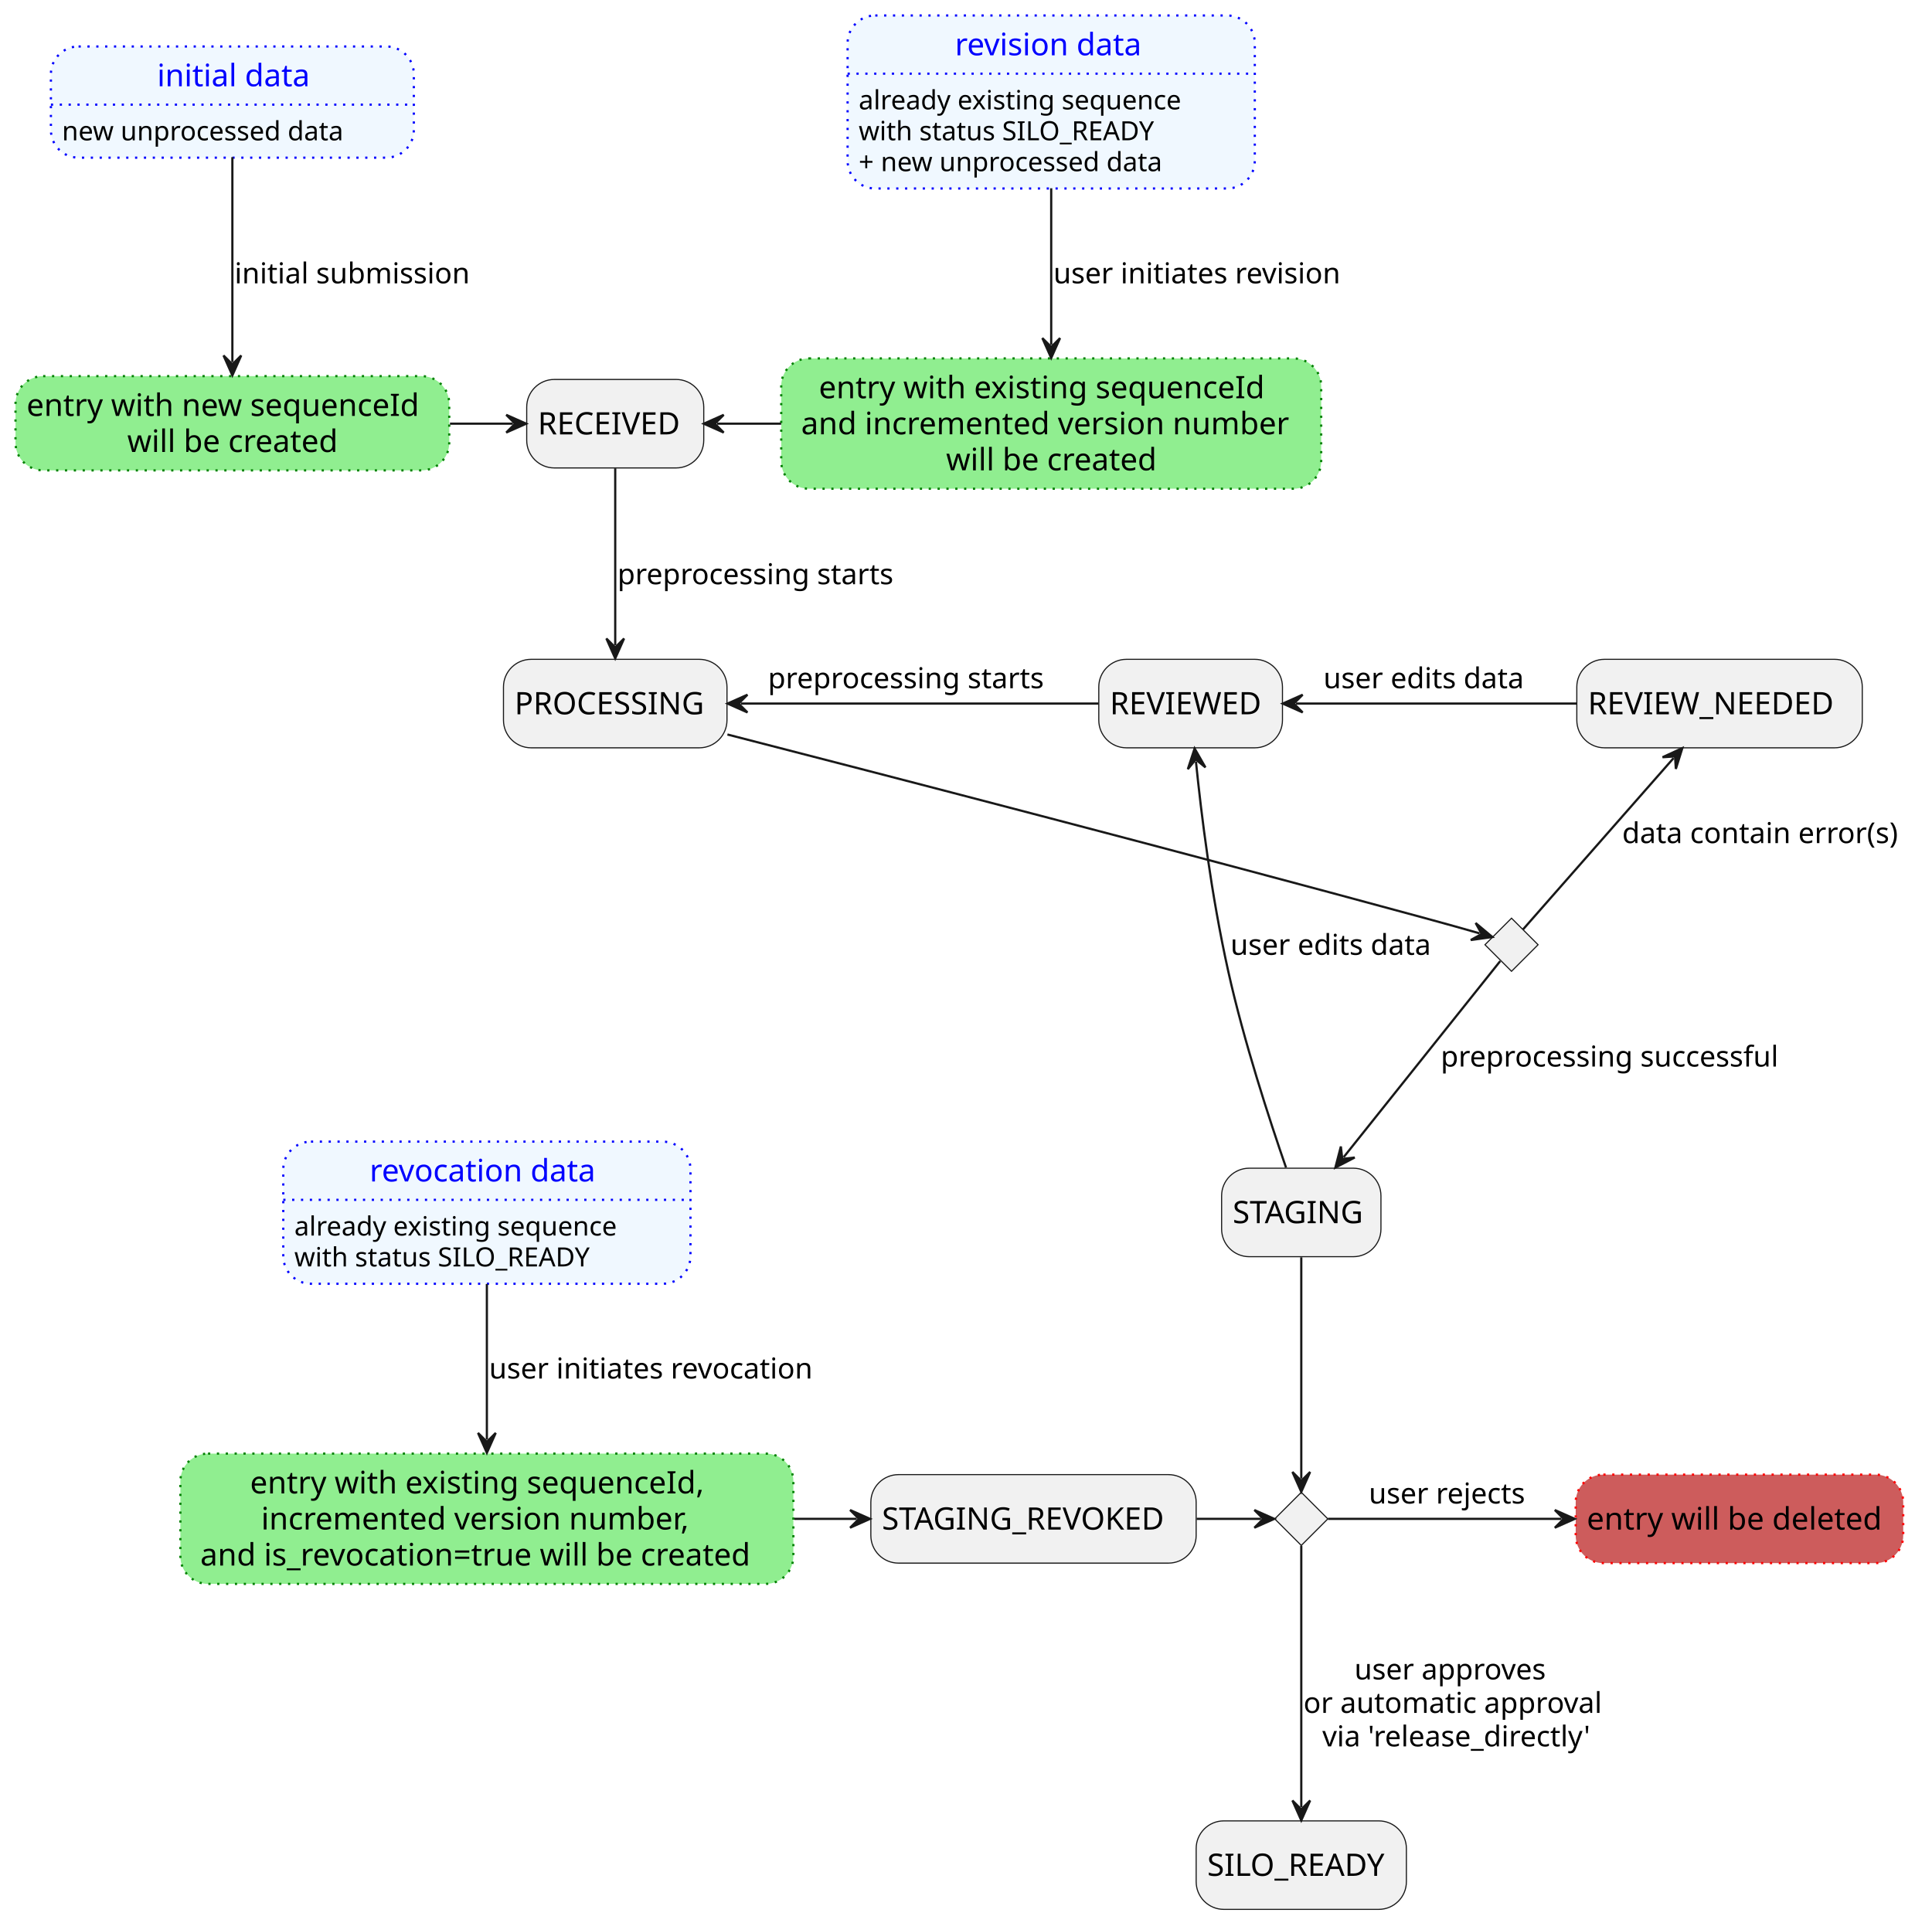
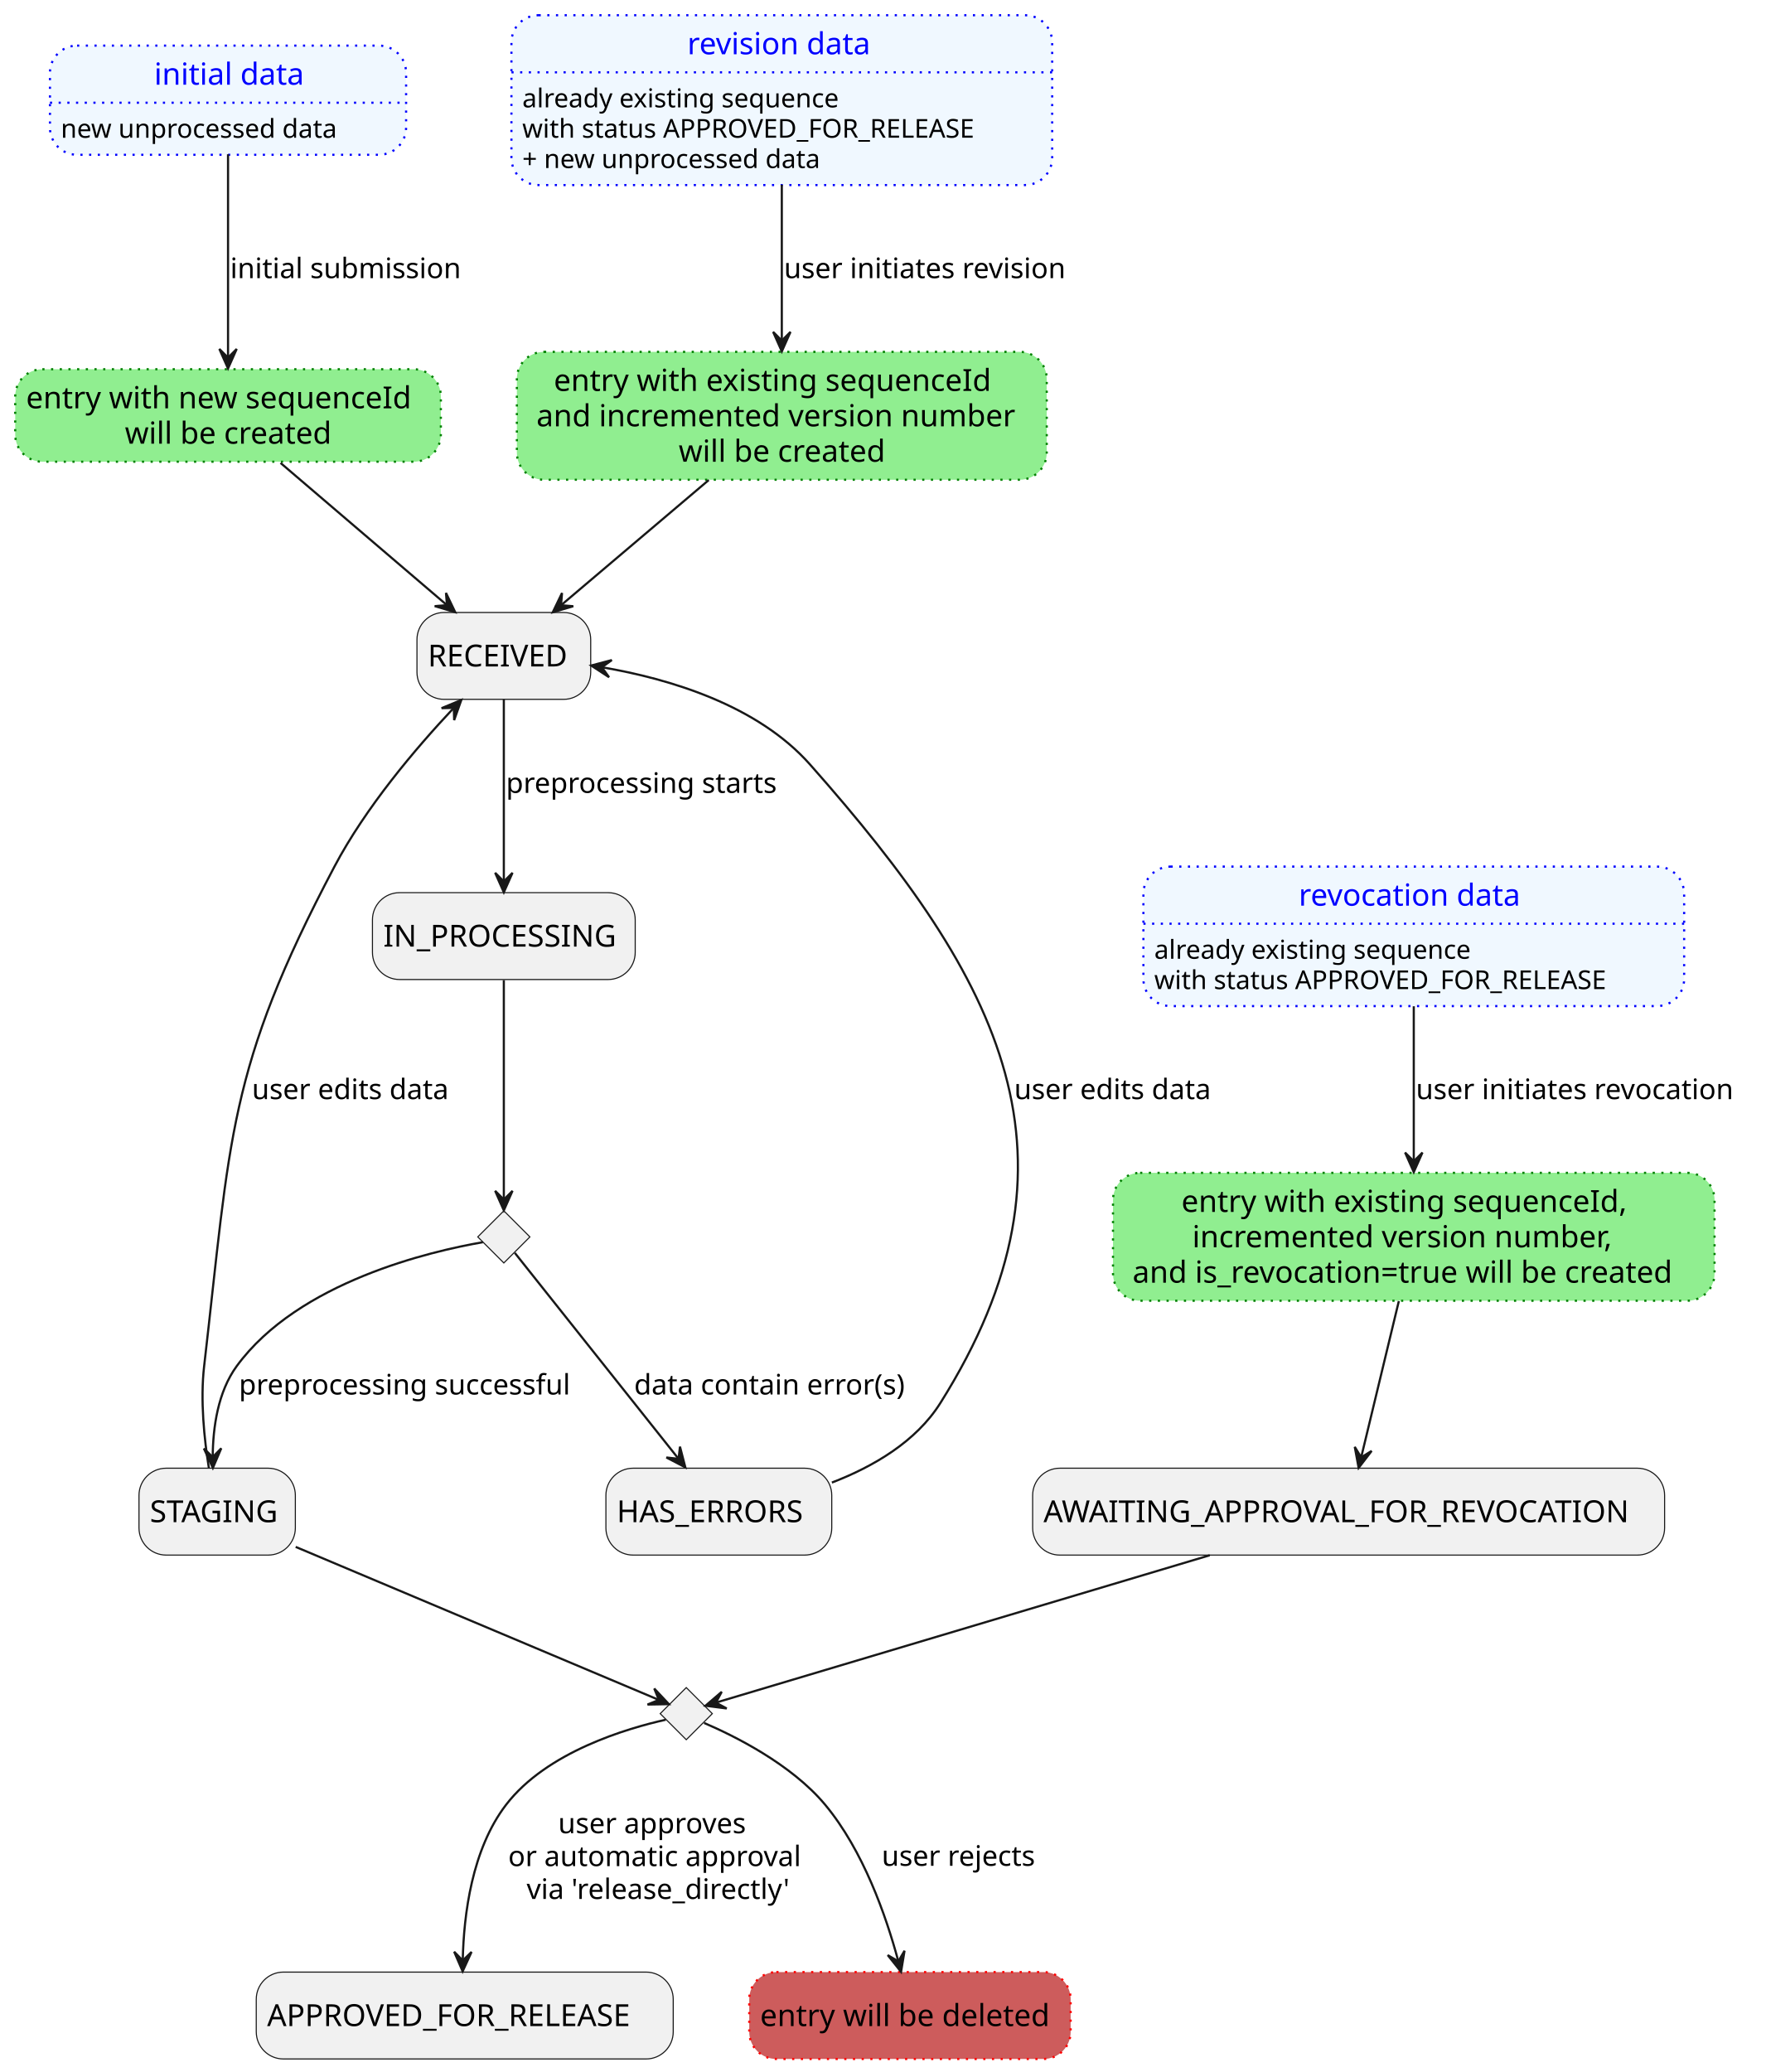
- <svg xmlns="http://www.w3.org/2000/svg" contentStyleType="text/css" height="869px" preserveAspectRatio="none" style="width:873px;height:869px;background:#FFFFFF;" version="1.1" viewBox="0 0 873 869" width="873px" zoomAndPan="magnify">
+ <svg xmlns="http://www.w3.org/2000/svg" contentStyleType="text/css" height="954px" preserveAspectRatio="none" style="width:813px;height:954px;background:#FFFFFF;" version="1.1" viewBox="0 0 813 954" width="813px" zoomAndPan="magnify">
  <defs />
  <g>
    <g id="INITIAL_DATA">
      <rect fill="#F0F8FF" height="50.266" rx="12.5" ry="12.5" style="stroke:#0000FF;stroke-width:1.0;stroke-dasharray:1.0,3.0;" width="164" x="23" y="21" />
      <line style="stroke:#0000FF;stroke-width:1.0;stroke-dasharray:1.0,3.0;" x1="23" x2="187" y1="47.297" y2="47.297" />
      <text fill="#0000FF" font-family="sans-serif" font-size="14" lengthAdjust="spacing" textLength="68" x="71" y="38.995">initial data</text>
      <text fill="#000000" font-family="sans-serif" font-size="12" lengthAdjust="spacing" textLength="144" x="28" y="63.435">new unprocessed data</text>
    </g>
    <g id="REVISION_DATA">
-       <rect fill="#F0F8FF" height="78.203" rx="12.5" ry="12.5" style="stroke:#0000FF;stroke-width:1.0;stroke-dasharray:1.0,3.0;" width="184" x="383" y="7" />
-       <line style="stroke:#0000FF;stroke-width:1.0;stroke-dasharray:1.0,3.0;" x1="383" x2="567" y1="33.297" y2="33.297" />
-       <text fill="#0000FF" font-family="sans-serif" font-size="14" lengthAdjust="spacing" textLength="87" x="431.5" y="24.995">revision data</text>
-       <text fill="#000000" font-family="sans-serif" font-size="12" lengthAdjust="spacing" textLength="164" x="388" y="49.435">already existing sequence</text>
-       <text fill="#000000" font-family="sans-serif" font-size="12" lengthAdjust="spacing" textLength="145" x="388" y="63.404">with status SILO_READY</text>
-       <text fill="#000000" font-family="sans-serif" font-size="12" lengthAdjust="spacing" textLength="158" x="388" y="77.373">+ new unprocessed data</text>
+       <rect fill="#F0F8FF" height="78.203" rx="12.5" ry="12.5" style="stroke:#0000FF;stroke-width:1.0;stroke-dasharray:1.0,3.0;" width="249" x="235.5" y="7" />
+       <line style="stroke:#0000FF;stroke-width:1.0;stroke-dasharray:1.0,3.0;" x1="235.5" x2="484.5" y1="33.297" y2="33.297" />
+       <text fill="#0000FF" font-family="sans-serif" font-size="14" lengthAdjust="spacing" textLength="87" x="316.5" y="24.995">revision data</text>
+       <text fill="#000000" font-family="sans-serif" font-size="12" lengthAdjust="spacing" textLength="164" x="240.5" y="49.435">already existing sequence</text>
+       <text fill="#000000" font-family="sans-serif" font-size="12" lengthAdjust="spacing" textLength="229" x="240.5" y="63.404">with status APPROVED_FOR_RELEASE</text>
+       <text fill="#000000" font-family="sans-serif" font-size="12" lengthAdjust="spacing" textLength="158" x="240.5" y="77.373">+ new unprocessed data</text>
    </g>
    <g id="REVOKED_DATA">
-       <rect fill="#F0F8FF" height="64.234" rx="12.5" ry="12.5" style="stroke:#0000FF;stroke-width:1.0;stroke-dasharray:1.0,3.0;" width="184" x="128" y="516" />
-       <line style="stroke:#0000FF;stroke-width:1.0;stroke-dasharray:1.0,3.0;" x1="128" x2="312" y1="542.297" y2="542.297" />
-       <text fill="#0000FF" font-family="sans-serif" font-size="14" lengthAdjust="spacing" textLength="106" x="167" y="533.995">revocation data</text>
-       <text fill="#000000" font-family="sans-serif" font-size="12" lengthAdjust="spacing" textLength="164" x="133" y="558.436">already existing sequence</text>
-       <text fill="#000000" font-family="sans-serif" font-size="12" lengthAdjust="spacing" textLength="145" x="133" y="572.404">with status SILO_READY</text>
+       <rect fill="#F0F8FF" height="64.234" rx="12.5" ry="12.5" style="stroke:#0000FF;stroke-width:1.0;stroke-dasharray:1.0,3.0;" width="249" x="526.5" y="399" />
+       <line style="stroke:#0000FF;stroke-width:1.0;stroke-dasharray:1.0,3.0;" x1="526.5" x2="775.5" y1="425.297" y2="425.297" />
+       <text fill="#0000FF" font-family="sans-serif" font-size="14" lengthAdjust="spacing" textLength="106" x="598" y="416.995">revocation data</text>
+       <text fill="#000000" font-family="sans-serif" font-size="12" lengthAdjust="spacing" textLength="164" x="531.5" y="441.435">already existing sequence</text>
+       <text fill="#000000" font-family="sans-serif" font-size="12" lengthAdjust="spacing" textLength="229" x="531.5" y="455.404">with status APPROVED_FOR_RELEASE</text>
    </g>
-     <rect fill="#F1F1F1" height="40" rx="12.5" ry="12.5" style="stroke:#181818;stroke-width:0.5;" width="147" x="393.5" y="666.5" />
-     <text fill="#000000" font-family="sans-serif" font-size="14" lengthAdjust="spacing" textLength="137" x="398.5" y="691.347">STAGING_REVOKED</text>
-     <rect fill="#F1F1F1" height="40" rx="12.5" ry="12.5" style="stroke:#181818;stroke-width:0.5;" width="80" x="238" y="171.5" />
-     <text fill="#000000" font-family="sans-serif" font-size="14" lengthAdjust="spacing" textLength="70" x="243" y="196.347">RECEIVED</text>
-     <rect fill="#F1F1F1" height="40" rx="12.5" ry="12.5" style="stroke:#181818;stroke-width:0.5;" width="101" x="227.5" y="298" />
-     <text fill="#000000" font-family="sans-serif" font-size="14" lengthAdjust="spacing" textLength="91" x="232.5" y="322.847">PROCESSING</text>
-     <rect fill="#F1F1F1" height="40" rx="12.5" ry="12.5" style="stroke:#181818;stroke-width:0.5;" width="129" x="712.5" y="298" />
-     <text fill="#000000" font-family="sans-serif" font-size="14" lengthAdjust="spacing" textLength="119" x="717.5" y="322.847">REVIEW_NEEDED</text>
-     <rect fill="#F1F1F1" height="40" rx="12.5" ry="12.5" style="stroke:#181818;stroke-width:0.5;" width="83" x="496.5" y="298" />
-     <text fill="#000000" font-family="sans-serif" font-size="14" lengthAdjust="spacing" textLength="73" x="501.5" y="322.847">REVIEWED</text>
-     <rect fill="#F1F1F1" height="40" rx="12.5" ry="12.5" style="stroke:#181818;stroke-width:0.5;" width="95" x="540.5" y="823" />
-     <text fill="#000000" font-family="sans-serif" font-size="14" lengthAdjust="spacing" textLength="85" x="545.5" y="847.847">SILO_READY</text>
+     <rect fill="#F1F1F1" height="40" rx="12.5" ry="12.5" style="stroke:#181818;stroke-width:0.5;" width="291" x="475.5" y="676" />
+     <text fill="#000000" font-family="sans-serif" font-size="14" lengthAdjust="spacing" textLength="281" x="480.5" y="700.847">AWAITING_APPROVAL_FOR_REVOCATION</text>
+     <rect fill="#F1F1F1" height="40" rx="12.5" ry="12.5" style="stroke:#181818;stroke-width:0.5;" width="80" x="192" y="282" />
+     <text fill="#000000" font-family="sans-serif" font-size="14" lengthAdjust="spacing" textLength="70" x="197" y="306.847">RECEIVED</text>
+     <rect fill="#F1F1F1" height="40" rx="12.5" ry="12.5" style="stroke:#181818;stroke-width:0.5;" width="121" x="171.5" y="411" />
+     <text fill="#000000" font-family="sans-serif" font-size="14" lengthAdjust="spacing" textLength="111" x="176.5" y="435.847">IN_PROCESSING</text>
+     <rect fill="#F1F1F1" height="40" rx="12.5" ry="12.5" style="stroke:#181818;stroke-width:0.5;" width="104" x="279" y="676" />
+     <text fill="#000000" font-family="sans-serif" font-size="14" lengthAdjust="spacing" textLength="94" x="284" y="700.847">HAS_ERRORS</text>
+     <rect fill="#F1F1F1" height="40" rx="12.5" ry="12.5" style="stroke:#181818;stroke-width:0.5;" width="192" x="118" y="908" />
+     <text fill="#000000" font-family="sans-serif" font-size="14" lengthAdjust="spacing" textLength="182" x="123" y="932.847">APPROVED_FOR_RELEASE</text>
    <rect fill="#90EE90" height="42.594" rx="12.5" ry="12.5" style="stroke:#008000;stroke-width:1.0;stroke-dasharray:1.0,3.0;" width="196" x="7" y="170" />
    <text fill="#000000" font-family="sans-serif" font-size="14" lengthAdjust="spacing" textLength="186" x="12" y="187.995">entry with new sequenceId</text>
    <text fill="#000000" font-family="sans-serif" font-size="14" lengthAdjust="spacing" textLength="99" x="57.5" y="204.292">will be created</text>
-     <rect fill="#90EE90" height="58.891" rx="12.5" ry="12.5" style="stroke:#008000;stroke-width:1.0;stroke-dasharray:1.0,3.0;" width="244" x="353" y="162" />
-     <text fill="#000000" font-family="sans-serif" font-size="14" lengthAdjust="spacing" textLength="210" x="370" y="179.995">entry with existing sequenceId</text>
-     <text fill="#000000" font-family="sans-serif" font-size="14" lengthAdjust="spacing" textLength="230" x="362" y="196.292">and incremented version number</text>
-     <text fill="#000000" font-family="sans-serif" font-size="14" lengthAdjust="spacing" textLength="99" x="427.5" y="212.589">will be created</text>
-     <rect fill="#90EE90" height="58.891" rx="12.5" ry="12.5" style="stroke:#008000;stroke-width:1.0;stroke-dasharray:1.0,3.0;" width="277" x="81.5" y="657" />
-     <text fill="#000000" font-family="sans-serif" font-size="14" lengthAdjust="spacing" textLength="214" x="113" y="674.995">entry with existing sequenceId,</text>
-     <text fill="#000000" font-family="sans-serif" font-size="14" lengthAdjust="spacing" textLength="204" x="118" y="691.292">incremented version number,</text>
-     <text fill="#000000" font-family="sans-serif" font-size="14" lengthAdjust="spacing" textLength="263" x="90.5" y="707.589">and is_revocation=true will be created</text>
-     <rect fill="#CD5C5C" height="40" rx="12.5" ry="12.5" style="stroke:#FF0000;stroke-width:1.0;stroke-dasharray:1.0,3.0;" width="148" x="712" y="666.5" />
-     <text fill="#000000" font-family="sans-serif" font-size="14" lengthAdjust="spacing" textLength="138" x="717" y="691.347">entry will be deleted</text>
+     <rect fill="#90EE90" height="58.891" rx="12.5" ry="12.5" style="stroke:#008000;stroke-width:1.0;stroke-dasharray:1.0,3.0;" width="244" x="238" y="162" />
+     <text fill="#000000" font-family="sans-serif" font-size="14" lengthAdjust="spacing" textLength="210" x="255" y="179.995">entry with existing sequenceId</text>
+     <text fill="#000000" font-family="sans-serif" font-size="14" lengthAdjust="spacing" textLength="230" x="247" y="196.292">and incremented version number</text>
+     <text fill="#000000" font-family="sans-serif" font-size="14" lengthAdjust="spacing" textLength="99" x="312.5" y="212.589">will be created</text>
+     <rect fill="#90EE90" height="58.891" rx="12.5" ry="12.5" style="stroke:#008000;stroke-width:1.0;stroke-dasharray:1.0,3.0;" width="277" x="512.5" y="540" />
+     <text fill="#000000" font-family="sans-serif" font-size="14" lengthAdjust="spacing" textLength="214" x="544" y="557.995">entry with existing sequenceId,</text>
+     <text fill="#000000" font-family="sans-serif" font-size="14" lengthAdjust="spacing" textLength="204" x="549" y="574.292">incremented version number,</text>
+     <text fill="#000000" font-family="sans-serif" font-size="14" lengthAdjust="spacing" textLength="263" x="521.5" y="590.589">and is_revocation=true will be created</text>
+     <rect fill="#CD5C5C" height="40" rx="12.5" ry="12.5" style="stroke:#FF0000;stroke-width:1.0;stroke-dasharray:1.0,3.0;" width="148" x="345" y="908" />
+     <text fill="#000000" font-family="sans-serif" font-size="14" lengthAdjust="spacing" textLength="138" x="350" y="932.847">entry will be deleted</text>
    <g id="elem_is_error">
-       <polygon fill="#F1F1F1" points="683,415,695,427,683,439,671,427,683,415" style="stroke:#181818;stroke-width:0.5;" />
+       <polygon fill="#F1F1F1" points="232,557.5,244,569.5,232,581.5,220,569.5,232,557.5" style="stroke:#181818;stroke-width:0.5;" />
    </g>
    <g id="elem_is_approved">
-       <polygon fill="#F1F1F1" points="588,674.5,600,686.5,588,698.5,576,686.5,588,674.5" style="stroke:#181818;stroke-width:0.5;" />
+       <polygon fill="#F1F1F1" points="316,777,328,789,316,801,304,789,316,777" style="stroke:#181818;stroke-width:0.5;" />
    </g>
-     <rect fill="#F1F1F1" height="40" rx="12.5" ry="12.5" style="stroke:#181818;stroke-width:0.5;" width="72" x="552" y="528" />
-     <text fill="#000000" font-family="sans-serif" font-size="14" lengthAdjust="spacing" textLength="62" x="557" y="552.847">STAGING</text>
+     <rect fill="#F1F1F1" height="40" rx="12.5" ry="12.5" style="stroke:#181818;stroke-width:0.5;" width="72" x="64" y="676" />
+     <text fill="#000000" font-family="sans-serif" font-size="14" lengthAdjust="spacing" textLength="62" x="69" y="700.847">STAGING</text>
    <g id="link_INITIAL_DATA_CREATING_SUBMIT">
-       <path d="M105,71.02 C105,98.62 105,137.48 105,163.67 " fill="none" id="INITIAL_DATA-to-CREATING_SUBMIT" style="stroke:#181818;stroke-width:1.0;" />
+       <path d="M105,71.02 C105,96.9 105,137.94 105,164.55 " fill="none" id="INITIAL_DATA-to-CREATING_SUBMIT" style="stroke:#181818;stroke-width:1.0;" />
      <polygon fill="#181818" points="105,169.67,109,160.67,105,164.67,101,160.67,105,169.67" style="stroke:#181818;stroke-width:1.0;" />
      <text fill="#000000" font-family="sans-serif" font-size="13" lengthAdjust="spacing" textLength="109" x="106" y="128.067">initial submission</text>
    </g>
    <g id="link_CREATING_SUBMIT_RECEIVED">
-       <path d="M203.33,191.5 C214.8,191.5 220.27,191.5 231.75,191.5 " fill="none" id="CREATING_SUBMIT-to-RECEIVED" style="stroke:#181818;stroke-width:1.0;" />
-       <polygon fill="#181818" points="237.75,191.5,228.75,187.5,232.75,191.5,228.75,195.5,237.75,191.5" style="stroke:#181818;stroke-width:1.0;" />
+       <path d="M129.19,213.16 C151.09,231.88 183.29,259.39 205.8,278.62 " fill="none" id="CREATING_SUBMIT-to-RECEIVED" style="stroke:#181818;stroke-width:1.0;" />
+       <polygon fill="#181818" points="209.61,281.87,205.361,272.985,205.807,278.624,200.167,279.07,209.61,281.87" style="stroke:#181818;stroke-width:1.0;" />
    </g>
    <g id="link_REVISION_DATA_CREATING_REVISE">
-       <path d="M475,85.08 C475,109.16 475,133.78 475,155.81 " fill="none" id="REVISION_DATA-to-CREATING_REVISE" style="stroke:#181818;stroke-width:1.0;" />
-       <polygon fill="#181818" points="475,161.81,479,152.81,475,156.81,471,152.81,475,161.81" style="stroke:#181818;stroke-width:1.0;" />
-       <text fill="#000000" font-family="sans-serif" font-size="13" lengthAdjust="spacing" textLength="135" x="476" y="128.067">user initiates revision</text>
+       <path d="M360,85.08 C360,107.37 360,135.27 360,156.77 " fill="none" id="REVISION_DATA-to-CREATING_REVISE" style="stroke:#181818;stroke-width:1.0;" />
+       <polygon fill="#181818" points="360,161.81,364,152.81,360,156.81,356,152.81,360,161.81" style="stroke:#181818;stroke-width:1.0;" />
+       <text fill="#000000" font-family="sans-serif" font-size="13" lengthAdjust="spacing" textLength="135" x="361" y="128.067">user initiates revision</text>
    </g>
-     <g id="link_RECEIVED_CREATING_REVISE">
-       <path d="M324.02,191.5 C335.67,191.5 341.32,191.5 352.97,191.5 " fill="none" id="RECEIVED-backto-CREATING_REVISE" style="stroke:#181818;stroke-width:1.0;" />
-       <polygon fill="#181818" points="318.02,191.5,327.02,195.5,323.02,191.5,327.02,187.5,318.02,191.5" style="stroke:#181818;stroke-width:1.0;" />
+     <g id="link_CREATING_REVISE_RECEIVED">
+       <path d="M326.37,221.01 C305.12,239.02 278.06,261.96 258.37,278.65 " fill="none" id="CREATING_REVISE-to-RECEIVED" style="stroke:#181818;stroke-width:1.0;" />
+       <polygon fill="#181818" points="254.53,281.9,263.978,279.118,258.339,278.661,258.796,273.023,254.53,281.9" style="stroke:#181818;stroke-width:1.0;" />
    </g>
    <g id="link_REVOKED_DATA_CREATING_REVOKE">
-       <path d="M220,580.32 C220,603.3 220,628.28 220,650.66 " fill="none" id="REVOKED_DATA-to-CREATING_REVOKE" style="stroke:#181818;stroke-width:1.0;" />
-       <polygon fill="#181818" points="220,656.66,224,647.66,220,651.66,216,647.66,220,656.66" style="stroke:#181818;stroke-width:1.0;" />
-       <text fill="#000000" font-family="sans-serif" font-size="13" lengthAdjust="spacing" textLength="153" x="221" y="623.067">user initiates revocation</text>
+       <path d="M651,463.32 C651,484.59 651,512.72 651,534.54 " fill="none" id="REVOKED_DATA-to-CREATING_REVOKE" style="stroke:#181818;stroke-width:1.0;" />
+       <polygon fill="#181818" points="651,539.66,655,530.66,651,534.66,647,530.66,651,539.66" style="stroke:#181818;stroke-width:1.0;" />
+       <text fill="#000000" font-family="sans-serif" font-size="13" lengthAdjust="spacing" textLength="153" x="652" y="506.067">user initiates revocation</text>
    </g>
-     <g id="link_CREATING_REVOKE_STAGING_REVOKED">
-       <path d="M358.94,686.5 C370.33,686.5 375.73,686.5 387.13,686.5 " fill="none" id="CREATING_REVOKE-to-STAGING_REVOKED" style="stroke:#181818;stroke-width:1.0;" />
-       <polygon fill="#181818" points="393.13,686.5,384.13,682.5,388.13,686.5,384.13,690.5,393.13,686.5" style="stroke:#181818;stroke-width:1.0;" />
+     <g id="link_CREATING_REVOKE_AWAITING_APPROVAL_FOR_REVOCATION">
+       <path d="M644.12,599.06 C638.89,620.77 631.77,650.3 626.82,670.84 " fill="none" id="CREATING_REVOKE-to-AWAITING_APPROVAL_FOR_REVOCATION" style="stroke:#181818;stroke-width:1.0;" />
+       <polygon fill="#181818" points="625.61,675.86,631.603,668.045,626.779,670.999,623.825,666.174,625.61,675.86" style="stroke:#181818;stroke-width:1.0;" />
    </g>
-     <g id="link_STAGING_REVOKED_is_approved">
-       <path d="M540.73,686.5 C552.43,686.5 558.12,686.5 569.81,686.5 " fill="none" id="STAGING_REVOKED-to-is_approved" style="stroke:#181818;stroke-width:1.0;" />
-       <polygon fill="#181818" points="575.81,686.5,566.81,682.5,570.81,686.5,566.81,690.5,575.81,686.5" style="stroke:#181818;stroke-width:1.0;" />
+     <g id="link_AWAITING_APPROVAL_FOR_REVOCATION_is_approved">
+       <path d="M557.06,716.08 C483.84,737.92 368.93,772.21 329.68,783.92 " fill="none" id="AWAITING_APPROVAL_FOR_REVOCATION-to-is_approved" style="stroke:#181818;stroke-width:1.0;" />
+       <polygon fill="#181818" points="324.86,785.36,334.628,786.619,329.651,783.93,332.34,778.953,324.86,785.36" style="stroke:#181818;stroke-width:1.0;" />
    </g>
-     <g id="link_RECEIVED_PROCESSING">
-       <path d="M278,211.68 C278,235.01 278,268.16 278,291.59 " fill="none" id="RECEIVED-to-PROCESSING" style="stroke:#181818;stroke-width:1.0;" />
-       <polygon fill="#181818" points="278,297.59,282,288.59,278,292.59,274,288.59,278,297.59" style="stroke:#181818;stroke-width:1.0;" />
-       <text fill="#000000" font-family="sans-serif" font-size="13" lengthAdjust="spacing" textLength="131" x="279" y="264.067">preprocessing starts</text>
+     <g id="link_RECEIVED_IN_PROCESSING">
+       <path d="M232,322.01 C232,344.27 232,381.19 232,405.55 " fill="none" id="RECEIVED-to-IN_PROCESSING" style="stroke:#181818;stroke-width:1.0;" />
+       <polygon fill="#181818" points="232,410.86,236,401.86,232,405.86,228,401.86,232,410.86" style="stroke:#181818;stroke-width:1.0;" />
+       <text fill="#000000" font-family="sans-serif" font-size="13" lengthAdjust="spacing" textLength="131" x="233" y="365.067">preprocessing starts</text>
    </g>
-     <g id="link_PROCESSING_is_error">
-       <path d="M328.7,331.98 C399.42,350.17 531.65,384.42 644,415 C654.45,417.84 660.671,419.6 668.571,421.86 " fill="none" id="PROCESSING-to-is_error" style="stroke:#181818;stroke-width:1.0;" />
-       <polygon fill="#181818" points="674.34,423.51,666.787,417.189,669.533,422.135,664.587,424.88,674.34,423.51" style="stroke:#181818;stroke-width:1.0;" />
+     <g id="link_IN_PROCESSING_is_error">
+       <path d="M232,451.27 C232,478.3 232,527 232,552.28 " fill="none" id="IN_PROCESSING-to-is_error" style="stroke:#181818;stroke-width:1.0;" />
+       <polygon fill="#181818" points="232,557.3,236,548.3,232,552.3,228,548.3,232,557.3" style="stroke:#181818;stroke-width:1.0;" />
    </g>
-     <g id="link_REVIEW_NEEDED_is_error">
-       <path d="M756.231,342.639 C734.481,367.409 701.71,404.7 688.19,420.09 " fill="none" id="REVIEW_NEEDED-backto-is_error" style="stroke:#181818;stroke-width:1.0;" />
-       <polygon fill="#181818" points="760.19,338.13,751.246,342.254,756.891,341.887,757.257,347.532,760.19,338.13" style="stroke:#181818;stroke-width:1.0;" />
-       <text fill="#000000" font-family="sans-serif" font-size="13" lengthAdjust="spacing" textLength="132" x="733" y="381.067">data contain error(s)</text>
+     <g id="link_is_error_HAS_ERRORS">
+       <path d="M237.05,576.85 C250.72,594.04 289,642.18 312.26,671.44 " fill="none" id="is_error-to-HAS_ERRORS" style="stroke:#181818;stroke-width:1.0;" />
+       <polygon fill="#181818" points="315.58,675.61,313.107,666.077,312.467,671.697,306.846,671.058,315.58,675.61" style="stroke:#181818;stroke-width:1.0;" />
+       <text fill="#000000" font-family="sans-serif" font-size="13" lengthAdjust="spacing" textLength="132" x="292" y="642.067">data contain error(s)</text>
    </g>
-     <g id="link_REVIEWED_REVIEW_NEEDED">
-       <path d="M585.63,318 C622.28,318 670.22,318 712.46,318 " fill="none" id="REVIEWED-backto-REVIEW_NEEDED" style="stroke:#181818;stroke-width:1.0;" />
-       <polygon fill="#181818" points="579.63,318,588.63,322,584.63,318,588.63,314,579.63,318" style="stroke:#181818;stroke-width:1.0;" />
-       <text fill="#000000" font-family="sans-serif" font-size="13" lengthAdjust="spacing" textLength="96" x="598" y="311.067">user edits data</text>
+     <g id="link_HAS_ERRORS_RECEIVED">
+       <path d="M383.06,682.61 C402.15,675.27 421.81,663.79 433,646 C504.01,533.11 461.42,451.84 373,352 C348.78,324.65 308.48,312.57 277.16,307.22 " fill="none" id="HAS_ERRORS-to-RECEIVED" style="stroke:#181818;stroke-width:1.0;" />
+       <polygon fill="#181818" points="272.21,306.42,280.453,311.81,277.145,307.221,281.735,303.914,272.21,306.42" style="stroke:#181818;stroke-width:1.0;" />
+       <text fill="#000000" font-family="sans-serif" font-size="13" lengthAdjust="spacing" textLength="96" x="467" y="506.067">user edits data</text>
    </g>
-     <g id="link_PROCESSING_REVIEWED">
-       <path d="M334.75,318 C383.66,318 450.79,318 496.38,318 " fill="none" id="PROCESSING-backto-REVIEWED" style="stroke:#181818;stroke-width:1.0;" />
-       <polygon fill="#181818" points="328.75,318,337.75,322,333.75,318,337.75,314,328.75,318" style="stroke:#181818;stroke-width:1.0;" />
-       <text fill="#000000" font-family="sans-serif" font-size="13" lengthAdjust="spacing" textLength="131" x="347" y="311.067">preprocessing starts</text>
-     </g>
-     <g id="link_REVIEWED_STAGING">
-       <path d="M540.408,344.259 C542.838,368.099 547.2,403.88 555,439 C562.02,470.58 573.7,506.32 581.11,527.73 " fill="none" id="REVIEWED-backto-STAGING" style="stroke:#181818;stroke-width:1.0;" />
-       <polygon fill="#181818" points="539.8,338.29,536.733,347.649,540.307,343.264,544.692,346.838,539.8,338.29" style="stroke:#181818;stroke-width:1.0;" />
-       <text fill="#000000" font-family="sans-serif" font-size="13" lengthAdjust="spacing" textLength="96" x="556" y="431.567">user edits data</text>
+     <g id="link_STAGING_RECEIVED">
+       <path d="M96.18,675.91 C94.06,662.72 92.17,644.77 94,629 C106.18,524.06 104.66,492.42 154,399 C168.45,371.64 191.35,344.66 208.6,326.31 " fill="none" id="STAGING-to-RECEIVED" style="stroke:#181818;stroke-width:1.0;" />
+       <polygon fill="#181818" points="212.42,322.29,203.324,326.066,208.978,325.917,209.127,331.572,212.42,322.29" style="stroke:#181818;stroke-width:1.0;" />
+       <text fill="#000000" font-family="sans-serif" font-size="13" lengthAdjust="spacing" textLength="96" x="116" y="506.067">user edits data</text>
    </g>
    <g id="link_is_error_STAGING">
-       <path d="M677.89,434.4 C664.02,451.78 628.952,495.7 607.143,523.03 " fill="none" id="is_error-to-STAGING" style="stroke:#181818;stroke-width:1.0;" />
-       <polygon fill="#181818" points="603.4,527.72,612.14,523.18,606.519,523.812,605.887,518.19,603.4,527.72" style="stroke:#181818;stroke-width:1.0;" />
-       <text fill="#000000" font-family="sans-serif" font-size="13" lengthAdjust="spacing" textLength="160" x="651" y="482.067">preprocessing successful</text>
+       <path d="M222.36,571.94 C198.67,576.03 137.47,590.06 109,629 C100.32,640.87 98.05,657.22 97.95,670.69 " fill="none" id="is_error-to-STAGING" style="stroke:#181818;stroke-width:1.0;" />
+       <polygon fill="#181818" points="98.02,675.88,101.891,666.824,97.949,670.88,93.892,666.938,98.02,675.88" style="stroke:#181818;stroke-width:1.0;" />
+       <text fill="#000000" font-family="sans-serif" font-size="13" lengthAdjust="spacing" textLength="160" x="110" y="642.067">preprocessing successful</text>
    </g>
    <g id="link_STAGING_is_approved">
-       <path d="M588,568.27 C588,597.22 588,645.04 588,668.3 " fill="none" id="STAGING-to-is_approved" style="stroke:#181818;stroke-width:1.0;" />
-       <polygon fill="#181818" points="588,674.3,592,665.3,588,669.3,584,665.3,588,674.3" style="stroke:#181818;stroke-width:1.0;" />
+       <path d="M136.15,712.23 C185.4,732.98 271.13,769.09 303.31,782.65 " fill="none" id="STAGING-to-is_approved" style="stroke:#181818;stroke-width:1.0;" />
+       <polygon fill="#181818" points="308,784.63,301.265,777.443,303.394,782.685,298.153,784.813,308,784.63" style="stroke:#181818;stroke-width:1.0;" />
    </g>
-     <g id="link_is_approved_SILO_READY">
-       <path d="M588,698.61 C588,724.7 588,784.11 588,816.79 " fill="none" id="is_approved-to-SILO_READY" style="stroke:#181818;stroke-width:1.0;" />
-       <polygon fill="#181818" points="588,822.79,592,813.79,588,817.79,584,813.79,588,822.79" style="stroke:#181818;stroke-width:1.0;" />
-       <text fill="#000000" font-family="sans-serif" font-size="13" lengthAdjust="spacing" textLength="91" x="612" y="759.067">user approves</text>
-       <text fill="#000000" font-family="sans-serif" font-size="13" lengthAdjust="spacing" textLength="141" x="589" y="774.2">or automatic approval</text>
-       <text fill="#000000" font-family="sans-serif" font-size="13" lengthAdjust="spacing" textLength="128" x="597.5" y="789.332">via 'release_directly'</text>
+     <g id="link_is_approved_APPROVED_FOR_RELEASE">
+       <path d="M306.55,791.81 C289.07,795.69 251.77,806.5 233,831 C217.28,851.52 213.54,881.54 213.08,902.54 " fill="none" id="is_approved-to-APPROVED_FOR_RELEASE" style="stroke:#181818;stroke-width:1.0;" />
+       <polygon fill="#181818" points="213.03,907.67,217.133,898.716,213.087,902.67,209.133,898.625,213.03,907.67" style="stroke:#181818;stroke-width:1.0;" />
+       <text fill="#000000" font-family="sans-serif" font-size="13" lengthAdjust="spacing" textLength="91" x="257" y="844.067">user approves</text>
+       <text fill="#000000" font-family="sans-serif" font-size="13" lengthAdjust="spacing" textLength="141" x="234" y="859.2">or automatic approval</text>
+       <text fill="#000000" font-family="sans-serif" font-size="13" lengthAdjust="spacing" textLength="128" x="242.5" y="874.332">via 'release_directly'</text>
    </g>
    <g id="link_is_approved_DELETION">
-       <path d="M600.09,686.5 C622,686.5 663.89,686.5 705.57,686.5 " fill="none" id="is_approved-to-DELETION" style="stroke:#181818;stroke-width:1.0;" />
-       <polygon fill="#181818" points="711.57,686.5,702.57,682.5,706.57,686.5,702.57,690.5,711.57,686.5" style="stroke:#181818;stroke-width:1.0;" />
-       <text fill="#000000" font-family="sans-serif" font-size="13" lengthAdjust="spacing" textLength="75" x="618.5" y="679.567">user rejects</text>
+       <path d="M324.22,793.29 C337.64,799.03 364.31,812.12 380,831 C397.49,852.04 407.97,881.97 413.59,902.8 " fill="none" id="is_approved-to-DELETION" style="stroke:#181818;stroke-width:1.0;" />
+       <polygon fill="#181818" points="414.91,907.89,416.513,898.173,413.65,903.051,408.771,900.188,414.91,907.89" style="stroke:#181818;stroke-width:1.0;" />
+       <text fill="#000000" font-family="sans-serif" font-size="13" lengthAdjust="spacing" textLength="75" x="406" y="859.067">user rejects</text>
    </g>
  </g>
</svg>
